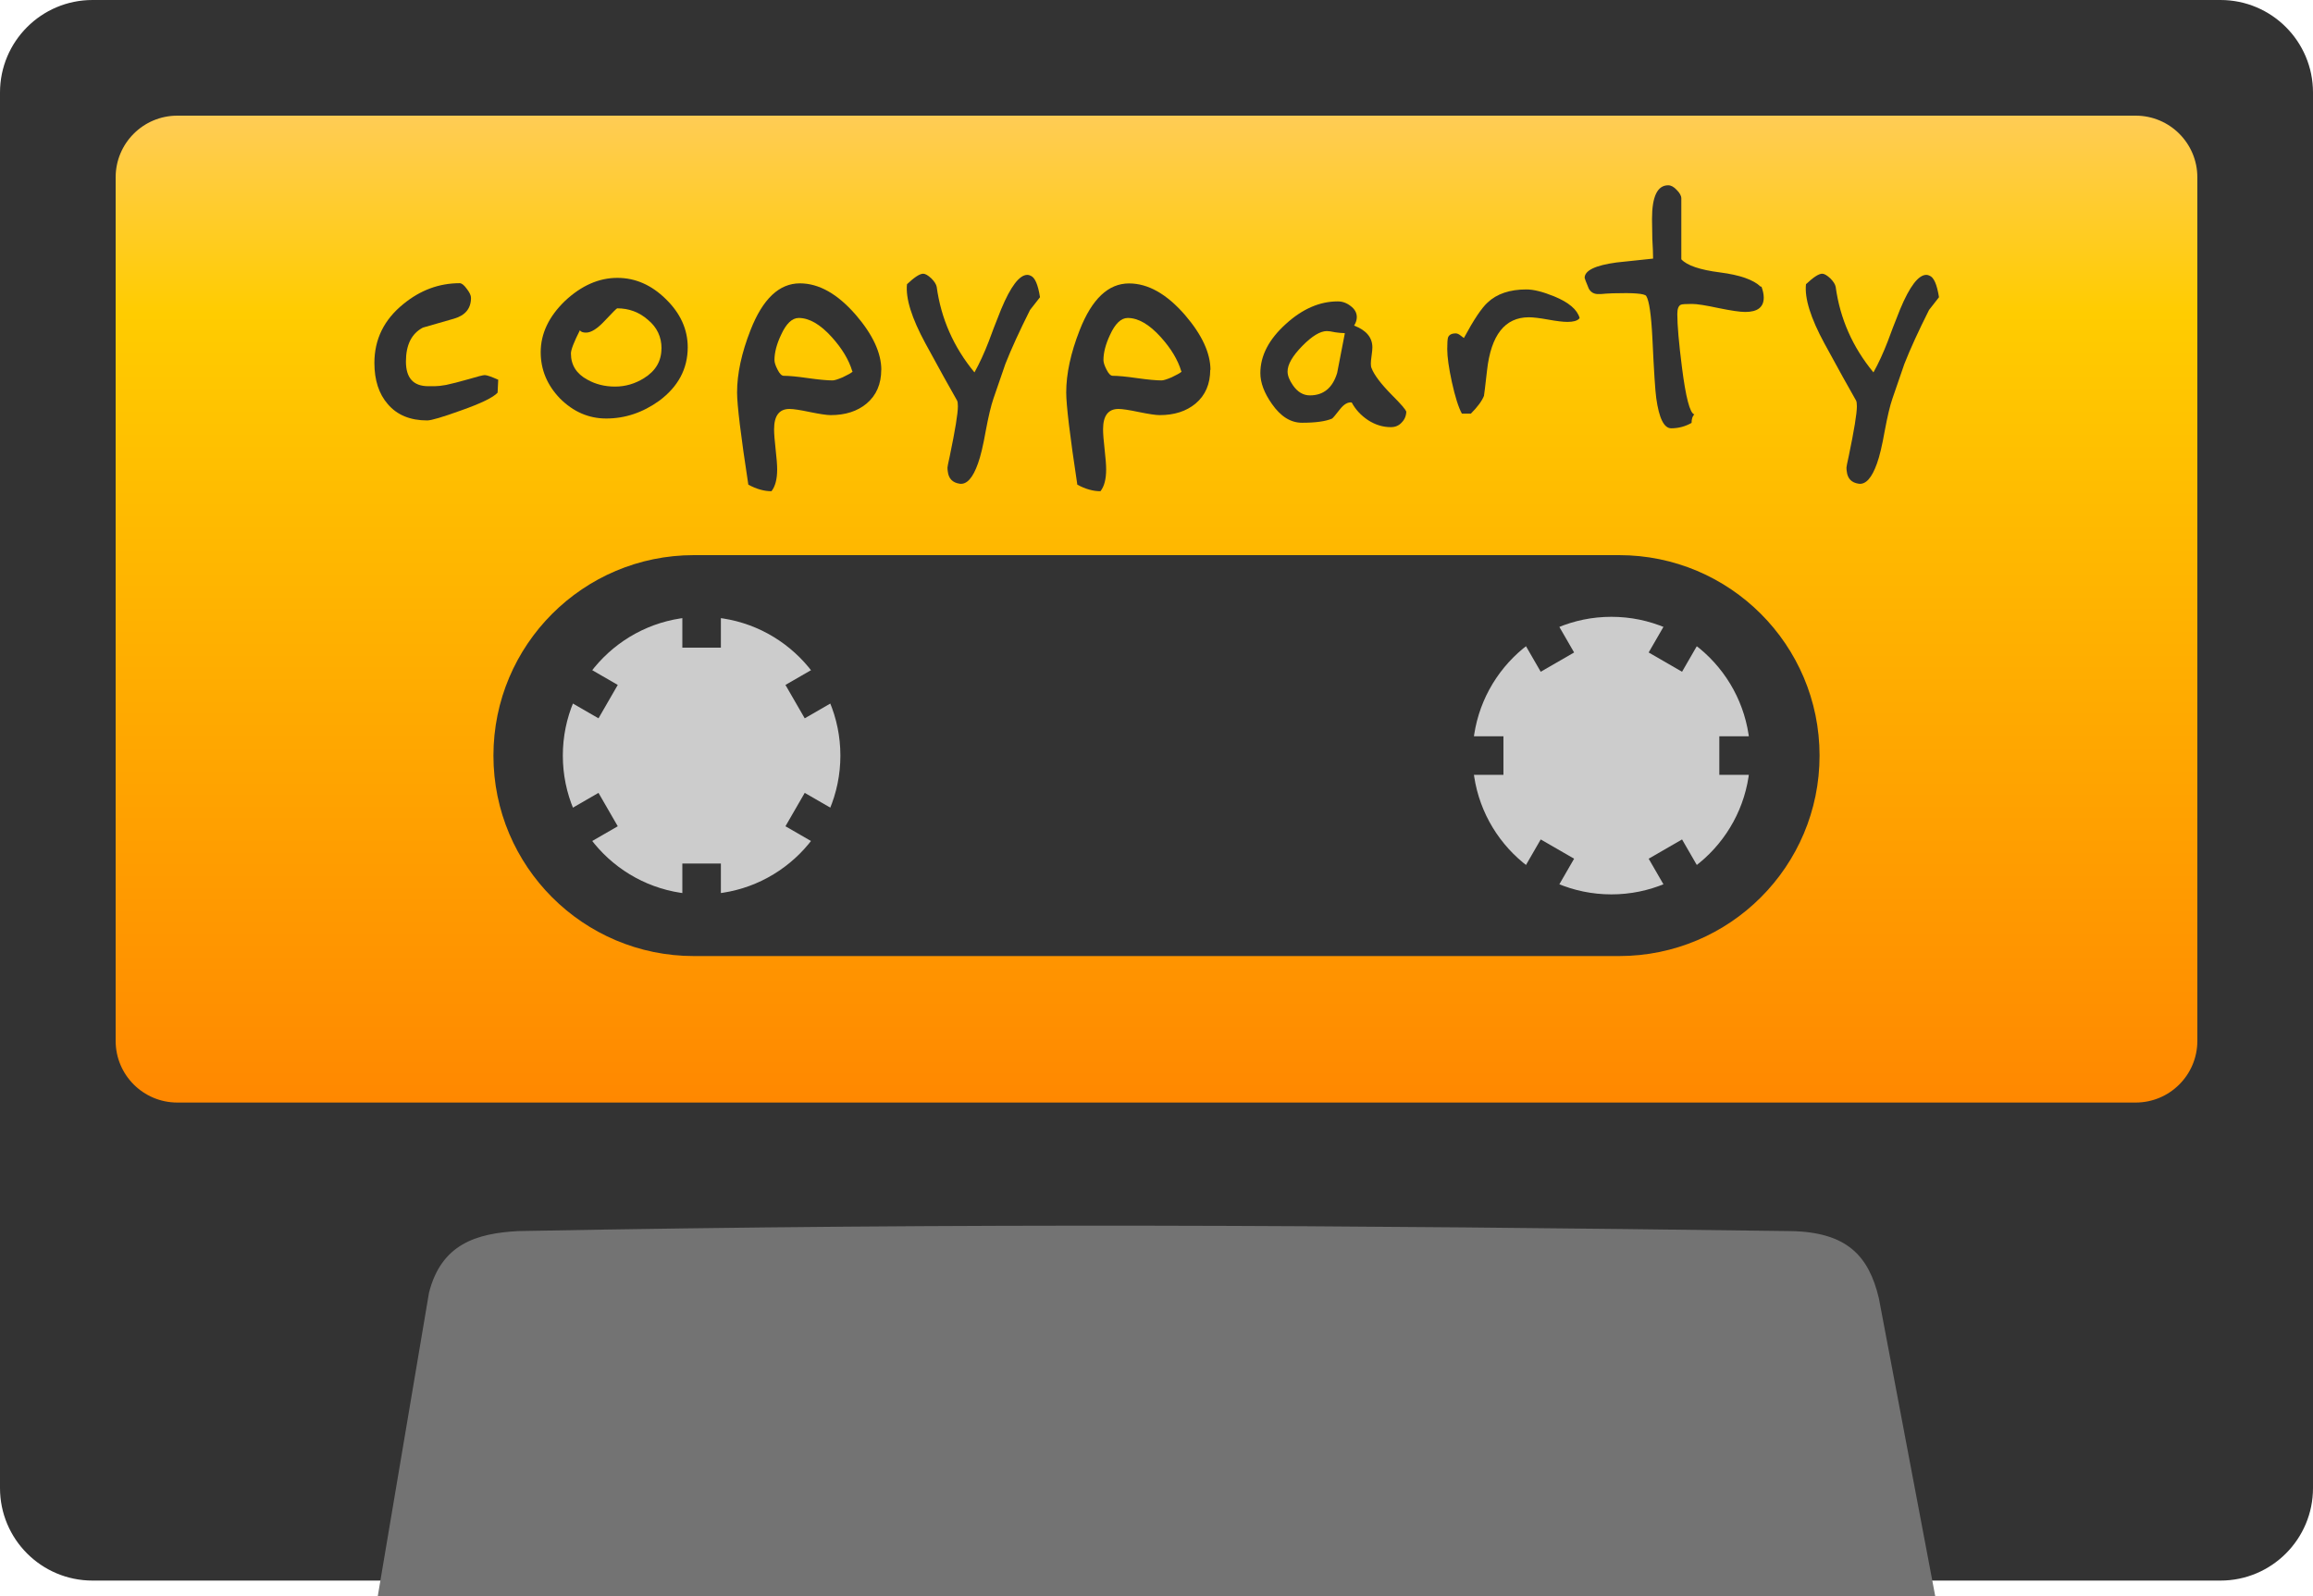
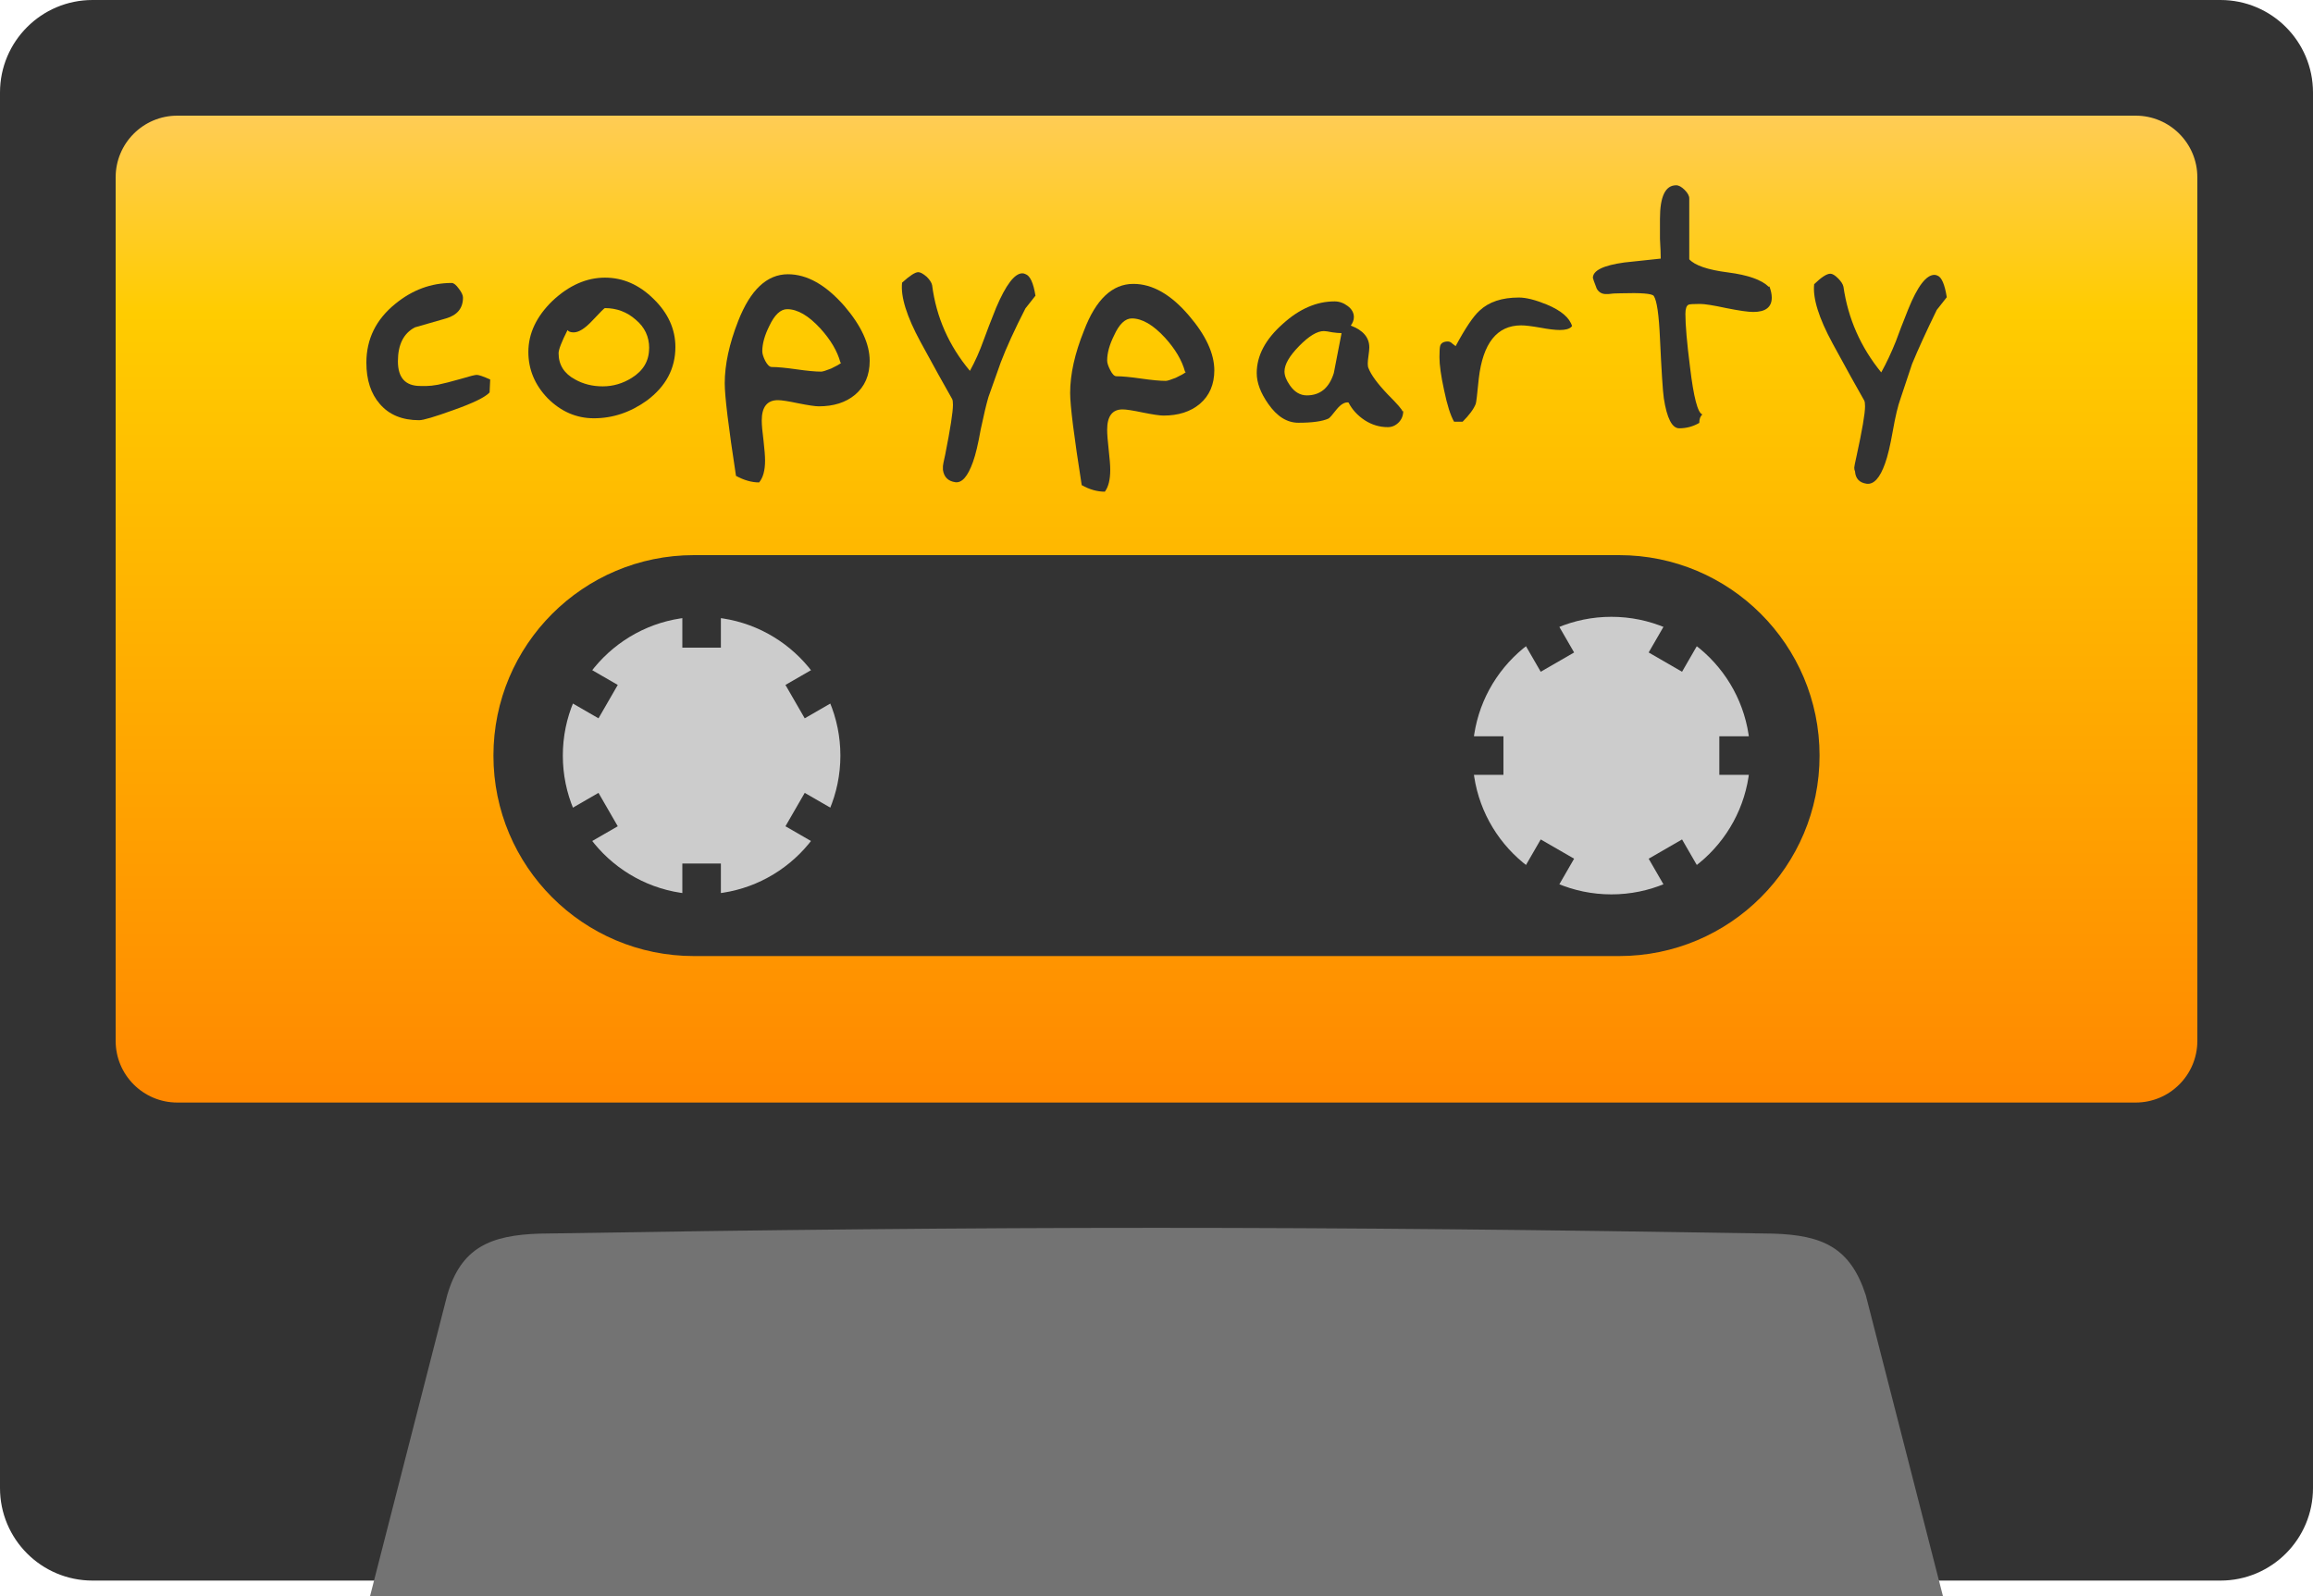
<svg xmlns="http://www.w3.org/2000/svg" xmlns:xlink="http://www.w3.org/1999/xlink" width="300mm" height="207mm" viewBox="0 0 300 207" version="1.1" id="svg1">
  <defs id="defs1">
    <linearGradient id="linearGradient1">
      <stop style="stop-color:#ffcc55;stop-opacity:1" offset="0" id="stop1" />
      <stop style="stop-color:#ffcc00;stop-opacity:1" offset="0.2" id="stop2" />
      <stop style="stop-color:#ff8800;stop-opacity:1" offset="1" id="stop3" />
    </linearGradient>
    <linearGradient xlink:href="#linearGradient1" id="linearGradient2" x1="15" y1="15" x2="15" y2="143" gradientUnits="userSpaceOnUse" />
  </defs>
  <g id="layer1">
    <rect style="fill:#333333" id="rect1" width="300" height="205" x="0" y="0" rx="12" ry="12" />
    <rect style="fill:url(#linearGradient2)" id="rect2" width="270" height="128" x="15" y="15" rx="8" ry="8" />
    <rect style="fill:#333333" id="rect3" width="172" height="52" x="64" y="72" rx="26" ry="26" />
    <circle style="fill:#cccccc" id="circle1" cx="91" cy="98" r="18" />
    <circle style="fill:#cccccc" id="circle2" cx="209" cy="98" r="18" />
-     <path style="fill:#737373;stroke-width:1px" d="m 49,207 6.64,-39.33 c 1.6,-6.3 6.1,-7.7 11.55,-8 58.8,-1.1 106.3,-0.76 165,0 7.4,0.11 10.2,3.25 11.5,8.7 L 251,207 Z" id="path1" />
-   </g>
-   <g id="layer2" style="display:none">
-     <path style="fill:#555555;stroke-width:1px" d="m 48.7,207 6.66,-36.87 c 1.6,-5.9 6.1,-7.2 11.6,-7.5 58.9,-1.06 106.6,-0.7 165.5,0 7.4,0.11 10.2,3.05 11.5,8.12 L 251.3,207 Z" id="path2" />
+     <path style="fill:#737373;stroke-width:1px" d="m 48,207 10,-39 c 1.79,-6.2 5.6,-7.8 12,-8 60,-1 100,-1 160,0 6.4,0.2 10,1.8 12,8 l 10,39 z" id="path1" />
  </g>
  <g id="layer3" style="display:none">
    <text xml:space="preserve" style="font-size:38.806px;line-height:1.25;font-family:Akbar;-inkscape-font-specification:Akbar;letter-spacing:3.704px;word-spacing:0px;fill:#333333" x="47.153" y="55.549" id="text1">
      <tspan id="tspan1" x="47.153" y="55.549" style="-inkscape-font-specification:Akbar" rotate="0 0">copyparty</tspan>
    </text>
  </g>
  <g id="layer4">
-     <path d="m 64.54,50.93 q -0.85,0.93 -4.73,2.3 -3.6,1.3 -4.4,1.3 -3.3,0 -5.1,-2.1 -1.75,-2 -1.75,-5.36 0,-4.6 3.76,-7.64 3.3,-2.7 7.3,-2.7 0.4,0 0.93,0.74 0.54,0.7 0.54,1.16 0,2.06 -2.2,2.7 -1.36,0.4 -4.04,1.16 -2.2,1.16 -2.2,4.4 0,3.2 2.9,3.2 0.85,0 0.85,0 0.54,0 1.44,-0.16 1.1,-0.23 2.9,-0.74 1.8,-0.54 2.13,-0.54 0.4,0 1.75,0.6 z" style="fill:#333333" id="path11" />
-     <path d="m 89.2,45.03 q 0,4.2 -3.7,6.95 -3.2,2.3 -6.87,2.3 -3.4,0 -6,-2.6 -2.5,-2.6 -2.5,-6 0,-3.6 3.14,-6.64 3.2,-3 6.8,-3 3.5,0 6.3,2.76 2.83,2.76 2.83,6.25 z m -3.4,0.16 q 0,-2.25 -1.75,-3.7 -1.7,-1.5 -4,-1.5 -0.1,0 -1.6,1.6 -1.44,1.55 -2.44,1.55 -0.6,0 -0.8,-0.3 -1.16,2.3 -1.16,3 0,2.25 2.13,3.4 1.6,0.9 3.6,0.9 2,0 3.76,-1.1 2.25,-1.4 2.25,-3.84 z" style="fill:#333333" id="path12" />
-     <path d="m 114.3,47.94 q 0,2.8 -1.9,4.4 -1.8,1.5 -4.66,1.5 -0.74,0 -2.7,-0.4 -1.9,-0.4 -2.64,-0.4 -2,0 -2,2.64 0,0.85 0.2,2.6 0.2,1.75 0.2,2.6 0,1.9 -0.74,2.83 -1.44,0 -3,-0.85 Q 95.6,53.34 95.6,50.9 q 0,-3.65 1.75,-8.1 2.37,-6.05 6.4,-6.05 3.7,0 7.26,4.1 3.3,3.84 3.3,7.14 z m -3.76,0.2 q -0.66,-2.2 -2.64,-4.4 -2.25,-2.5 -4.3,-2.5 -1.3,0 -2.3,2.2 -0.85,1.8 -0.85,3.26 0,0.47 0.4,1.24 0.4,0.8 0.8,0.8 1.05,0 3.14,0.3 2.13,0.3 3.2,0.3 0.35,0 1.3,-0.4 1,-0.47 1.3,-0.74 z" style="fill:#333333" id="path13" />
-     <path d="m 133.6,40.2 q -2.06,4.1 -3.2,7 -0.1,0.3 -1.55,4.5 -0.47,1.36 -1,4.2 -0.5,2.83 -1,4.2 -1,2.83 -2.37,2.64 -1.4,-0.2 -1.55,-1.6 -0.04,-0.2 -0.04,-0.5 0,-0.16 0.3,-1.5 1.05,-5.04 1.05,-6.44 0,-0.54 -0.1,-0.74 -1.4,-2.44 -4.1,-7.4 -2.7,-4.97 -2.4,-7.7 1.44,-1.36 2.1,-1.36 0.4,0 1.05,0.6 0.6,0.6 0.7,1.1 0.85,6.2 4.9,11.1 1,-1.8 1.86,-4.04 0.5,-1.4 1.6,-4.15 1.86,-4.46 3.4,-4.46 0.2,0 0.4,0.1 0.85,0.3 1.24,2.8 z" style="fill:#333333" id="path14" />
-     <path d="m 156.97,47.94 q 0,2.8 -1.9,4.4 -1.8,1.5 -4.66,1.5 -0.74,0 -2.7,-0.4 -1.9,-0.4 -2.64,-0.4 -2,0 -2,2.64 0,0.85 0.2,2.6 0.2,1.75 0.2,2.6 0,1.9 -0.74,2.83 -1.44,0 -3,-0.85 -1.44,-9.5 -1.44,-11.95 0,-3.65 1.75,-8.1 2.37,-6.05 6.4,-6.05 3.7,0 7.26,4.1 3.3,3.84 3.3,7.14 z m -3.76,0.2 q -0.66,-2.2 -2.64,-4.4 -2.25,-2.5 -4.3,-2.5 -1.3,0 -2.3,2.2 -0.85,1.8 -0.85,3.26 0,0.47 0.4,1.24 0.4,0.8 0.8,0.8 1.05,0 3.14,0.3 2.13,0.3 3.2,0.3 0.35,0 1.3,-0.4 1,-0.47 1.3,-0.74 z" style="fill:#333333" id="path15" />
-     <path d="m 182.4,53.3 q 0,0.9 -0.6,1.5 -0.54,0.6 -1.4,0.6 -1.55,0 -2.95,-0.9 -1.4,-0.93 -2.13,-2.3 -0.74,-0.1 -1.5,0.85 -0.9,1.16 -1.05,1.24 -1.24,0.54 -3.9,0.54 -2.2,0 -3.9,-2.44 -1.5,-2.13 -1.5,-4 0,-3.4 3.34,-6.4 3.2,-2.9 6.7,-2.9 0.9,0 1.67,0.6 0.8,0.6 0.8,1.44 0,0.54 -0.35,1.1 2.37,0.9 2.37,2.83 0,0.35 -0.1,1.05 -0.1,0.7 -0.1,1.05 0,0.4 0.1,0.6 0.5,1.3 2.56,3.4 1.9,1.9 1.9,2.2 z m -8.1,-10.1 q -0.4,0 -1.1,-0.1 -0.74,-0.16 -1.1,-0.16 -1.3,0 -3.2,1.94 -1.9,1.94 -1.9,3.3 0,0.8 0.7,1.8 0.9,1.3 2.2,1.3 2.64,0 3.53,-2.9 0.5,-2.6 1,-5.16 z" style="fill:#333333" id="path16" />
-     <path d="m 204.8,41.35 q -0.4,0.4 -1.5,0.4 -0.85,0 -2.5,-0.3 -1.67,-0.3 -2.5,-0.3 -4.66,0 -5.43,6.9 -0.35,3.1 -0.4,3.3 -0.4,1 -1.7,2.3 h -1.16 q -0.66,-1.2 -1.3,-4.1 -0.6,-2.76 -0.6,-4.27 0,-1.16 0.1,-1.5 0.2,-0.54 1,-0.54 0.3,0 0.66,0.3 0.4,0.3 0.4,0.3 1.9,-3.53 3.07,-4.6 1.8,-1.7 5.04,-1.7 1.4,0 3.6,0.9 2.83,1.16 3.3,2.8 z" style="fill:#333333" id="path17" />
-     <path d="m 228.46,37.16 q 0.3,0.8 0.3,1.44 0,1.86 -2.4,1.86 -1,0 -3.45,-0.5 -2.5,-0.54 -3.45,-0.54 -1.24,0 -1.44,0.1 -0.47,0.2 -0.47,1.2 0,2.2 0.6,6.9 0.74,5.86 1.6,6.13 -0.35,0.35 -0.35,1.1 -1.24,0.7 -2.64,0.7 -1.4,0 -1.94,-3.9 -0.2,-1.36 -0.5,-7.76 -0.23,-4.6 -0.8,-5.5 -0.3,-0.47 -4.35,-0.35 -1,0.04 -1.55,0.1 -0.54,0 -0.35,0 -0.8,0 -1.2,-0.7 -0.54,-1.3 -0.54,-1.4 0,-1.44 4.15,-2 1.6,-0.16 4.73,-0.5 0,-0.85 -0.1,-2.56 -0.04,-1.75 -0.04,-2.6 0,-4.35 2.1,-4.35 0.54,0 1.1,0.6 0.6,0.6 0.6,1.1 v 7.9 q 1.1,1.2 5,1.7 3.9,0.5 5.3,1.86 z" style="fill:#333333" id="path18" />
-     <path d="m 250.2,40.2 q -2.06,4.1 -3.2,7 -0.1,0.3 -1.55,4.5 -0.47,1.36 -1,4.2 -0.5,2.83 -1,4.2 -1,2.83 -2.37,2.64 -1.4,-0.2 -1.55,-1.6 -0.04,-0.2 -0.04,-0.5 0,-0.16 0.3,-1.5 1.05,-5.04 1.05,-6.44 0,-0.54 -0.1,-0.74 -1.4,-2.44 -4.1,-7.4 -2.7,-4.97 -2.4,-7.7 1.44,-1.36 2.1,-1.36 0.4,0 1.05,0.6 0.6,0.6 0.7,1.1 0.85,6.2 4.9,11.1 1,-1.8 1.86,-4.04 0.5,-1.4 1.6,-4.15 1.86,-4.46 3.4,-4.46 0.2,0 0.4,0.1 0.85,0.3 1.24,2.8 z" style="fill:#333333" id="path19" />
+     <path d="m 63.5,50.9 q -0.85,0.93 -4.73,2.3 -3.6,1.3 -4.4,1.3 -3.3,0 -5.1,-2.1 -1.75,-2 -1.75,-5.36 0,-4.6 3.76,-7.64 3.3,-2.7 7.3,-2.7 0.4,0 0.93,0.74 0.54,0.7 0.54,1.16 0,2.06 -2.2,2.7 -1.36,0.4 -4.04,1.16 -2.2,1.16 -2.2,4.4 0,3.2 2.9,3.2 0.85,0 0.85,0 0.54,0 1.44,-0.16 1.1,-0.23 2.9,-0.74 1.8,-0.54 2.13,-0.54 0.4,0 1.75,0.6 z" style="fill:#333333" id="path11" />
+     <path d="m 87.6,45 q 0,4.2 -3.7,6.95 -3.2,2.3 -6.87,2.3 -3.4,0 -6,-2.6 -2.5,-2.6 -2.5,-6 0,-3.6 3.14,-6.64 3.2,-3 6.8,-3 3.5,0 6.3,2.76 2.83,2.76 2.83,6.25 z m -3.4,0.16 q 0,-2.25 -1.75,-3.7 -1.7,-1.5 -4,-1.5 -0.1,0 -1.6,1.6 -1.44,1.55 -2.44,1.55 -0.6,0 -0.8,-0.3 -1.16,2.3 -1.16,3 0,2.25 2.13,3.4 1.6,0.9 3.6,0.9 2,0 3.76,-1.1 2.25,-1.4 2.25,-3.84 z" style="fill:#333333" id="path12" />
+     <path d="m 112.8,46.8 q 0,2.8 -1.9,4.4 -1.8,1.5 -4.7,1.5 -0.7,0 -2.7,-0.4 -1.9,-0.4 -2.6,-0.4 -2.1,0 -2.1,2.64 0,0.85 0.23,2.6 0.2,1.75 0.2,2.6 0,1.9 -0.77,2.83 -1.44,0 -3,-0.85 -1.46,-9.5 -1.46,-12 0,-3.65 1.75,-8.1 2.37,-6.05 6.45,-6.05 3.7,0 7.3,4.1 3.3,3.84 3.3,7.14 z m -3.8,0.2 q -0.6,-2.2 -2.6,-4.4 -2.3,-2.5 -4.3,-2.5 -1.3,0 -2.33,2.2 -0.9,1.8 -0.9,3.26 0,0.47 0.38,1.24 0.43,0.8 0.85,0.8 1.1,0 3.2,0.3 2.1,0.3 3.2,0.3 0.3,0 1.3,-0.4 1,-0.47 1.3,-0.74 z" style="fill:#333333" id="path13" />
+     <path d="m 133,40 q -2.1,4.1 -3.2,7 -0.1,0.3 -1.6,4.5 -0.4,1.36 -1,4.2 -0.5,2.83 -1,4.2 -1,2.83 -2.3,2.64 -1.4,-0.2 -1.6,-1.6 0,-0.2 0,-0.5 0,-0.16 0.3,-1.5 1,-5.04 1,-6.44 0,-0.54 -0.1,-0.74 -1.4,-2.44 -4.1,-7.4 -2.7,-4.97 -2.4,-7.7 1.5,-1.36 2.1,-1.36 0.4,0 1.1,0.6 0.6,0.6 0.7,1.1 0.8,6.2 4.9,11.1 1,-1.8 1.8,-4.04 0.5,-1.4 1.6,-4.15 1.9,-4.46 3.4,-4.46 0.2,0 0.4,0.1 0.9,0.3 1.3,2.8 z" style="fill:#333333" id="path14" />
+     <path d="m 157.5,48 q 0,2.8 -1.9,4.4 -1.8,1.5 -4.7,1.5 -0.7,0 -2.7,-0.4 -1.9,-0.4 -2.6,-0.4 -2,0 -2,2.64 0,0.85 0.2,2.6 0.2,1.75 0.2,2.6 0,1.9 -0.7,2.83 -1.5,0 -3,-0.85 -1.5,-9.5 -1.5,-11.95 0,-3.65 1.8,-8.1 2.3,-6.05 6.4,-6.05 3.7,0 7.2,4.1 3.3,3.84 3.3,7.14 z m -3.8,0.2 q -0.6,-2.2 -2.6,-4.4 -2.3,-2.5 -4.3,-2.5 -1.3,0 -2.3,2.2 -0.9,1.8 -0.9,3.26 0,0.47 0.4,1.24 0.4,0.8 0.8,0.8 1.1,0 3.2,0.3 2.1,0.3 3.2,0.3 0.3,0 1.3,-0.4 1,-0.47 1.3,-0.74 z" style="fill:#333333" id="path15" />
+     <path d="m 182,53.3 q 0,0.9 -0.6,1.5 -0.6,0.6 -1.4,0.6 -1.6,0 -3,-0.9 -1.4,-0.93 -2.1,-2.3 -0.7,-0.1 -1.5,0.85 -0.9,1.16 -1.1,1.24 -1.2,0.54 -3.9,0.54 -2.2,0 -3.9,-2.44 -1.5,-2.13 -1.5,-4 0,-3.4 3.4,-6.4 3.2,-2.9 6.7,-2.9 0.9,0 1.7,0.6 0.8,0.6 0.8,1.44 0,0.54 -0.4,1.1 2.4,0.9 2.4,2.83 0,0.35 -0.1,1.05 -0.1,0.7 -0.1,1.05 0,0.4 0.1,0.6 0.5,1.3 2.5,3.4 1.9,1.9 1.9,2.2 z m -8.1,-10.1 q -0.4,0 -1.1,-0.1 -0.8,-0.16 -1.1,-0.16 -1.3,0 -3.2,1.94 -1.9,1.94 -1.9,3.3 0,0.8 0.7,1.8 0.9,1.3 2.2,1.3 2.6,0 3.5,-2.9 0.5,-2.6 1,-5.16 z" style="fill:#333333" id="path16" />
+     <path d="m 203.8,42.4 q -0.4,0.4 -1.5,0.4 -0.9,0 -2.5,-0.3 -1.7,-0.3 -2.5,-0.3 -4.7,0 -5.5,6.9 -0.3,3.1 -0.4,3.3 -0.4,1 -1.7,2.3 h -1.1 q -0.7,-1.2 -1.3,-4.1 -0.6,-2.76 -0.6,-4.27 0,-1.16 0.1,-1.5 0.2,-0.54 1,-0.54 0.3,0 0.6,0.3 0.4,0.3 0.4,0.3 1.9,-3.53 3.1,-4.6 1.8,-1.7 5.1,-1.7 1.4,0 3.6,0.9 2.8,1.16 3.3,2.8 z" style="fill:#333333" id="path17" />
+     <path d="m 229.5,37.16 q 0.3,0.8 0.3,1.44 0,1.86 -2.4,1.86 -1,0 -3.5,-0.5 -2.5,-0.54 -3.4,-0.54 -1.3,0 -1.5,0.1 -0.4,0.2 -0.4,1.2 0,2.2 0.6,6.9 0.7,5.86 1.6,6.13 -0.4,0.35 -0.4,1.1 -1.2,0.7 -2.6,0.7 -1.4,0 -2,-3.9 -0.2,-1.36 -0.5,-7.76 -0.2,-4.6 -0.8,-5.5 -0.3,-0.47 -4.3,-0.35 -1,0 -1.6,0.1 -0.5,0 -0.3,0 -0.8,0 -1.2,-0.7 -0.5,-1.3 -0.5,-1.4 0,-1.44 4.1,-2 1.6,-0.16 4.7,-0.5 0,-0.85 -0.1,-2.56 0,-1.75 0,-2.6 0,-4.35 2.1,-4.35 0.5,0 1.1,0.6 0.6,0.6 0.6,1.1 v 7.9 q 1.1,1.2 5,1.7 3.9,0.5 5.3,1.86 z" style="fill:#333333" id="path18" />
+     <path d="m 251.2,40.2 q -2,4.1 -3.2,7 -0.1,0.3 -1.5,4.5 -0.5,1.36 -1,4.2 -0.5,2.83 -1,4.2 -1,2.83 -2.4,2.64 -1.4,-0.2 -1.5,-1.6 -0.1,-0.2 -0.1,-0.5 0,-0.16 0.3,-1.5 1.1,-5.04 1.1,-6.44 0,-0.54 -0.1,-0.74 -1.4,-2.44 -4.1,-7.4 -2.7,-4.97 -2.4,-7.7 1.4,-1.36 2.1,-1.36 0.4,0 1,0.6 0.6,0.6 0.7,1.1 0.9,6.2 4.9,11.1 1,-1.8 1.9,-4.04 0.5,-1.4 1.6,-4.15 1.8,-4.46 3.4,-4.46 0.2,0 0.4,0.1 0.8,0.3 1.2,2.8 z" style="fill:#333333" id="path19" />
  </g>
  <g id="layer5">
    <g id="g1">
      <path id="path4" style="fill:#333333" d="m 111.4,83.335 -9.526,5.5 2.5,4.33 9.526,-5.5 z m -33.775,19.5 -9.526,5.5 2.5,4.33 9.526,-5.5 z" />
      <path id="path5" style="fill:#333333" d="M 88.5,73 V 84 h 5 V 73 Z m 0,39 v 11 h 5 V 112 Z" />
      <path id="path6" style="fill:#333333" d="m 68.1,87.665 9.526,5.5 2.5,-4.33 -9.526,-5.5 z m 33.775,19.5 9.527,5.5 2.5,-4.33 -9.527,-5.5 z" />
    </g>
    <g id="g2" transform="rotate(30,150,318.19)">
      <path id="path7" style="fill:#333333" d="m 111.4,83.335 -9.526,5.5 2.5,4.33 9.526,-5.5 z m -33.775,19.5 -9.526,5.5 2.5,4.33 9.526,-5.5 z" />
      <path id="path8" style="fill:#333333" d="M 88.5,73 V 84 h 5 V 73 Z m 0,39 v 11 h 5 V 112 Z" />
      <path id="path9" style="fill:#333333" d="m 68.1,87.665 9.526,5.5 2.5,-4.33 -9.526,-5.5 z m 33.775,19.5 9.527,5.5 2.5,-4.33 -9.527,-5.5 z" />
    </g>
  </g>
</svg>
